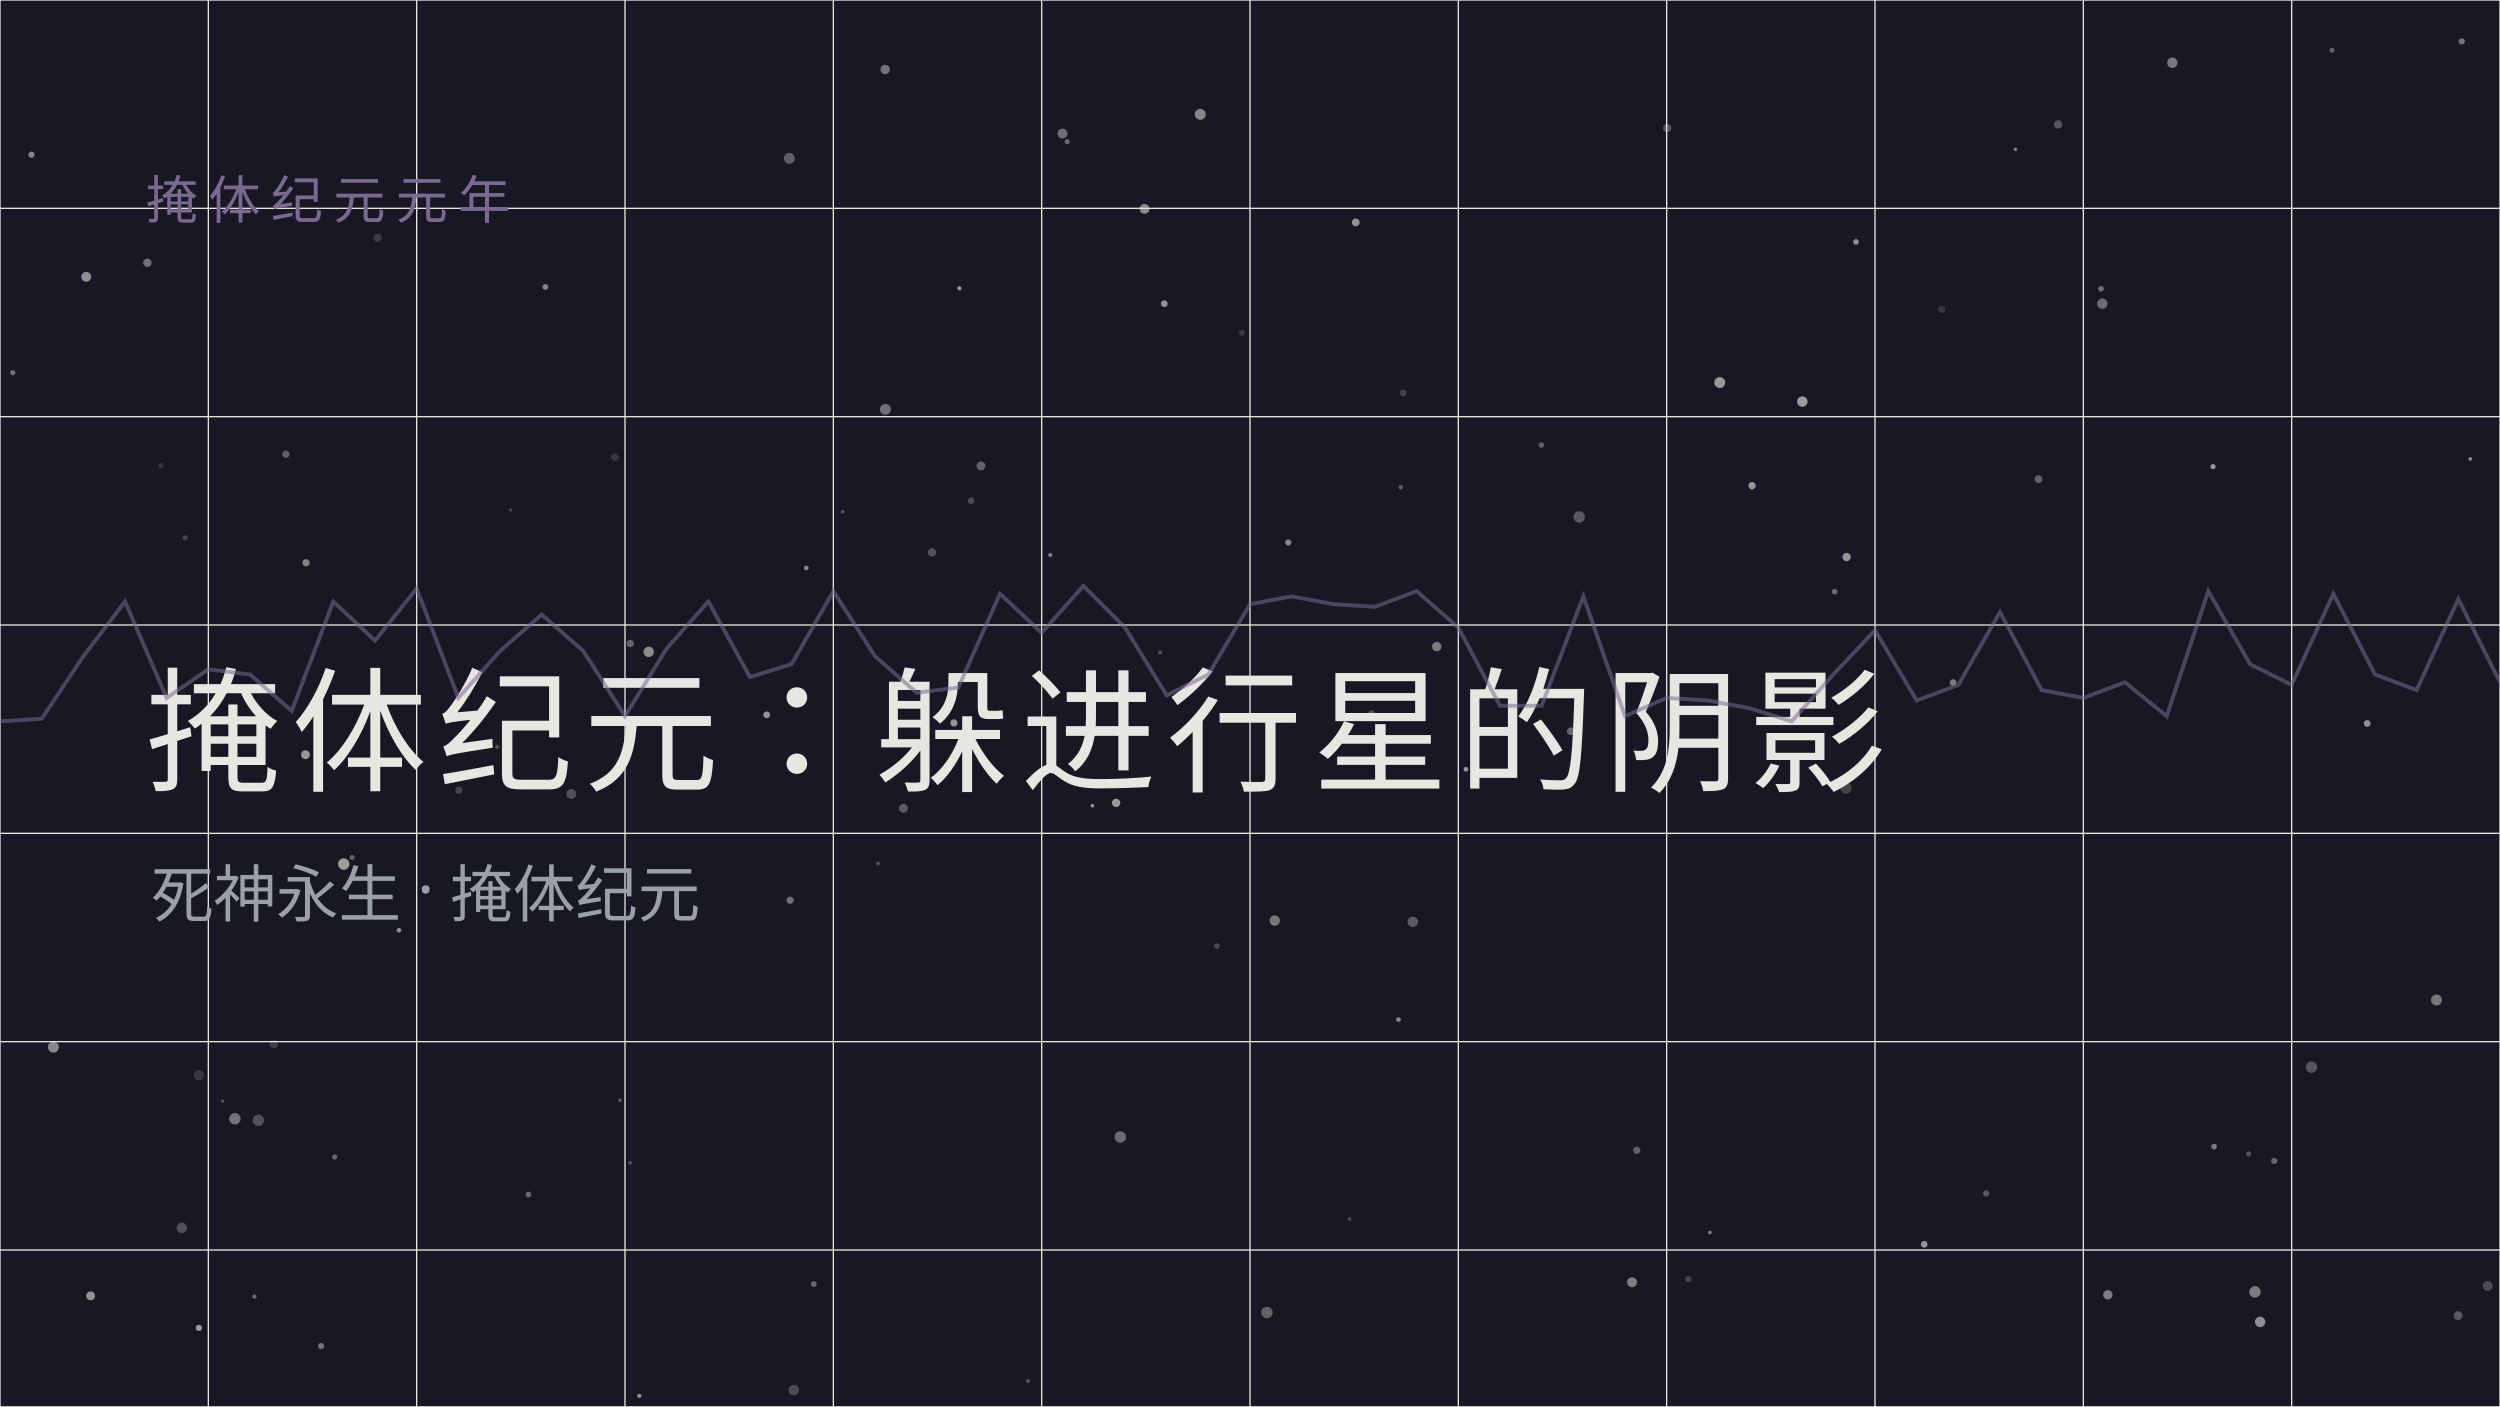
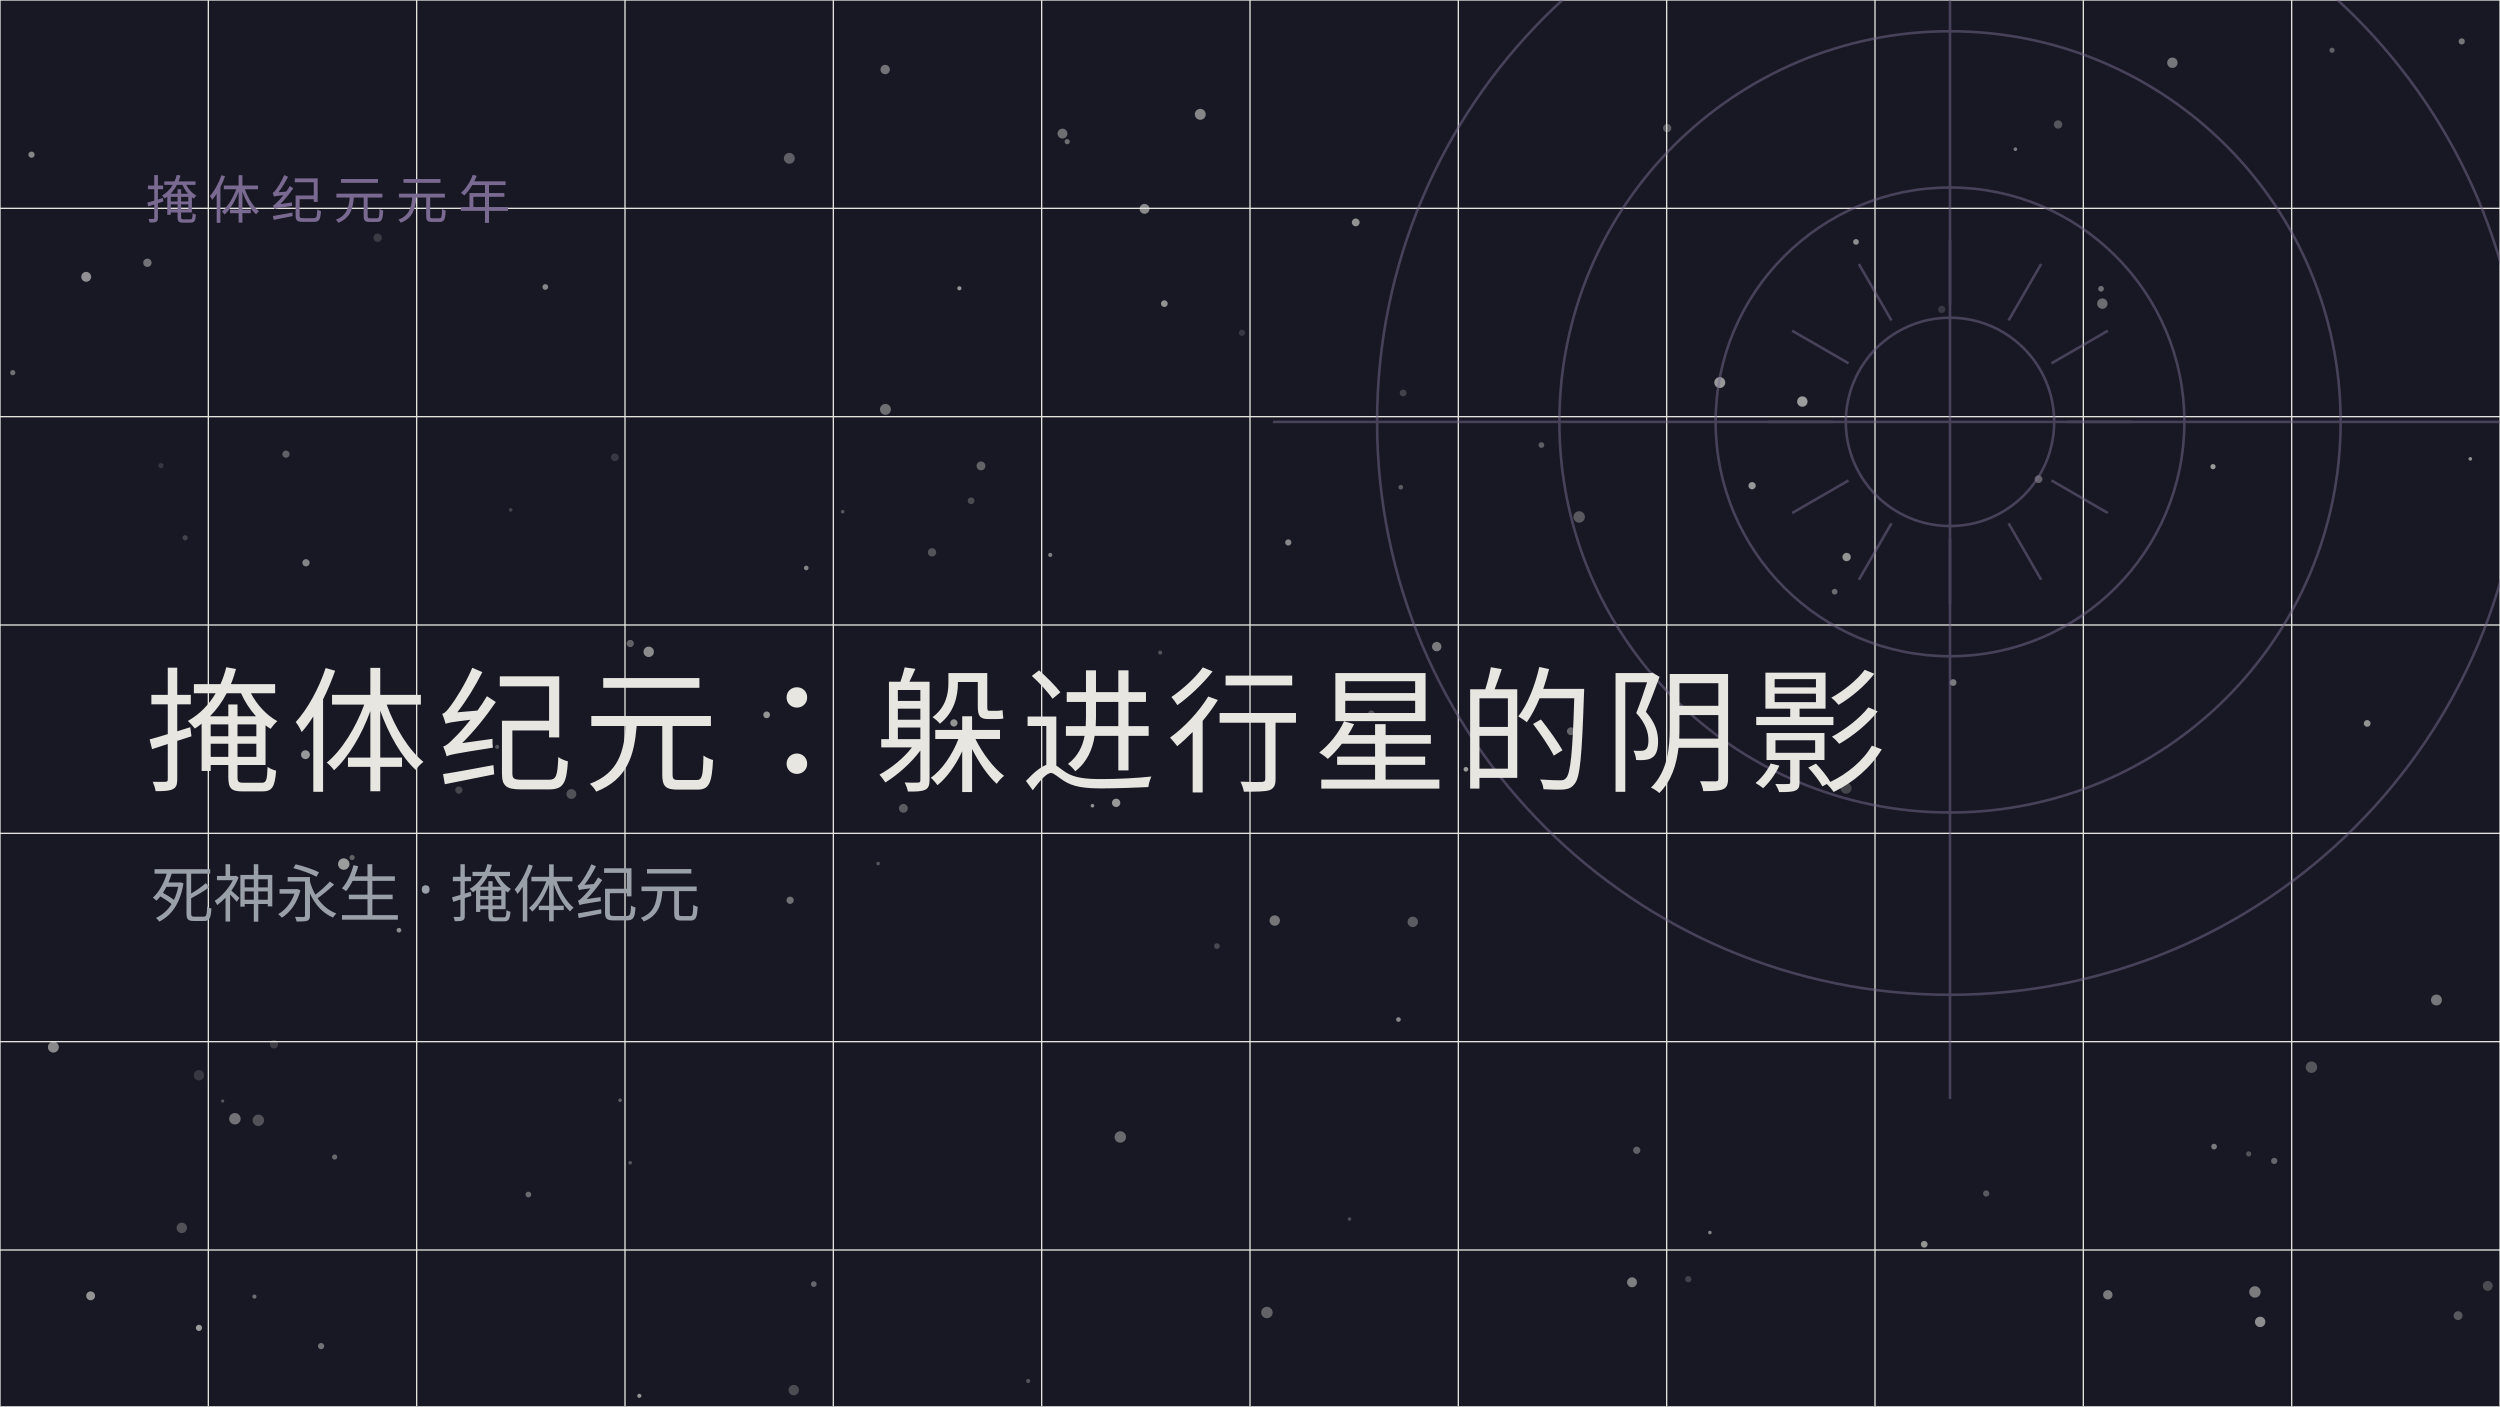
<svg xmlns="http://www.w3.org/2000/svg" width="960" height="540" viewBox="0 0 960 540">
  <rect width="960" height="540" fill="#0a0e14" />
  <rect width="960" height="540" fill="#7a6a92" opacity="0.12" />
  <line x1="0" y1="0" x2="0" y2="540" stroke="#e8e6e1" stroke-width="0.5" />
  <line x1="80" y1="0" x2="80" y2="540" stroke="#e8e6e1" stroke-width="0.5" />
  <line x1="160" y1="0" x2="160" y2="540" stroke="#e8e6e1" stroke-width="0.5" />
  <line x1="240" y1="0" x2="240" y2="540" stroke="#e8e6e1" stroke-width="0.5" />
  <line x1="320" y1="0" x2="320" y2="540" stroke="#e8e6e1" stroke-width="0.5" />
  <line x1="400" y1="0" x2="400" y2="540" stroke="#e8e6e1" stroke-width="0.5" />
  <line x1="480" y1="0" x2="480" y2="540" stroke="#e8e6e1" stroke-width="0.5" />
  <line x1="560" y1="0" x2="560" y2="540" stroke="#e8e6e1" stroke-width="0.5" />
  <line x1="640" y1="0" x2="640" y2="540" stroke="#e8e6e1" stroke-width="0.5" />
  <line x1="720" y1="0" x2="720" y2="540" stroke="#e8e6e1" stroke-width="0.5" />
  <line x1="800" y1="0" x2="800" y2="540" stroke="#e8e6e1" stroke-width="0.5" />
  <line x1="880" y1="0" x2="880" y2="540" stroke="#e8e6e1" stroke-width="0.5" />
  <line x1="960" y1="0" x2="960" y2="540" stroke="#e8e6e1" stroke-width="0.5" />
  <line x1="0" y1="0" x2="960" y2="0" stroke="#e8e6e1" stroke-width="0.5" />
  <line x1="0" y1="80" x2="960" y2="80" stroke="#e8e6e1" stroke-width="0.5" />
  <line x1="0" y1="160" x2="960" y2="160" stroke="#e8e6e1" stroke-width="0.5" />
  <line x1="0" y1="240" x2="960" y2="240" stroke="#e8e6e1" stroke-width="0.5" />
  <line x1="0" y1="320" x2="960" y2="320" stroke="#e8e6e1" stroke-width="0.5" />
  <line x1="0" y1="400" x2="960" y2="400" stroke="#e8e6e1" stroke-width="0.5" />
  <line x1="0" y1="480" x2="960" y2="480" stroke="#e8e6e1" stroke-width="0.5" />
  <circle cx="303.4" cy="345.7" r="1.4" fill="#e8e6e1" opacity="0.43" />
  <circle cx="196.1" cy="195.8" r="0.7" fill="#e8e6e1" opacity="0.21" />
  <circle cx="90.2" cy="429.6" r="2.2" fill="#e8e6e1" opacity="0.44" />
  <circle cx="750.0" cy="262.1" r="1.3" fill="#e8e6e1" opacity="0.48" />
  <circle cx="304.8" cy="533.8" r="2.0" fill="#e8e6e1" opacity="0.25" />
  <circle cx="97.7" cy="497.9" r="0.8" fill="#e8e6e1" opacity="0.42" />
  <circle cx="551.7" cy="248.3" r="1.8" fill="#e8e6e1" opacity="0.48" />
  <circle cx="242.0" cy="446.5" r="0.7" fill="#e8e6e1" opacity="0.30" />
  <circle cx="56.6" cy="100.9" r="1.6" fill="#e8e6e1" opacity="0.44" />
  <circle cx="99.2" cy="430.2" r="2.2" fill="#e8e6e1" opacity="0.28" />
  <circle cx="948.6" cy="176.2" r="0.7" fill="#e8e6e1" opacity="0.58" />
  <circle cx="656.6" cy="473.3" r="0.7" fill="#e8e6e1" opacity="0.51" />
  <circle cx="71.1" cy="206.5" r="1.0" fill="#e8e6e1" opacity="0.21" />
  <circle cx="69.8" cy="471.5" r="2.0" fill="#e8e6e1" opacity="0.28" />
  <circle cx="494.7" cy="208.3" r="1.2" fill="#e8e6e1" opacity="0.54" />
  <circle cx="337.2" cy="331.6" r="0.7" fill="#e8e6e1" opacity="0.29" />
  <circle cx="628.5" cy="441.7" r="1.4" fill="#e8e6e1" opacity="0.35" />
  <circle cx="867.9" cy="507.6" r="2.0" fill="#e8e6e1" opacity="0.57" />
  <circle cx="117.3" cy="289.8" r="1.7" fill="#e8e6e1" opacity="0.61" />
  <circle cx="807.3" cy="116.6" r="2.0" fill="#e8e6e1" opacity="0.41" />
  <circle cx="806.8" cy="110.9" r="1.1" fill="#e8e6e1" opacity="0.42" />
  <circle cx="109.8" cy="174.4" r="1.4" fill="#e8e6e1" opacity="0.35" />
  <circle cx="849.8" cy="179.2" r="1.0" fill="#e8e6e1" opacity="0.63" />
  <circle cx="562.9" cy="295.4" r="0.9" fill="#e8e6e1" opacity="0.63" />
  <circle cx="135.2" cy="329.3" r="1.0" fill="#e8e6e1" opacity="0.35" />
  <circle cx="238.1" cy="422.5" r="0.7" fill="#e8e6e1" opacity="0.34" />
  <circle cx="489.5" cy="353.5" r="2.0" fill="#e8e6e1" opacity="0.45" />
  <circle cx="712.7" cy="92.9" r="1.1" fill="#e8e6e1" opacity="0.57" />
  <circle cx="762.7" cy="458.3" r="1.2" fill="#e8e6e1" opacity="0.32" />
  <circle cx="606.4" cy="198.5" r="2.2" fill="#e8e6e1" opacity="0.32" />
  <circle cx="408.0" cy="51.3" r="1.9" fill="#e8e6e1" opacity="0.42" />
  <circle cx="128.5" cy="444.3" r="1.0" fill="#e8e6e1" opacity="0.39" />
  <circle cx="460.9" cy="43.9" r="2.1" fill="#e8e6e1" opacity="0.53" />
  <circle cx="153.2" cy="357.2" r="0.9" fill="#e8e6e1" opacity="0.57" />
  <circle cx="439.5" cy="80.2" r="1.9" fill="#e8e6e1" opacity="0.55" />
  <circle cx="520.6" cy="85.4" r="1.5" fill="#e8e6e1" opacity="0.59" />
  <circle cx="537.9" cy="187.1" r="0.9" fill="#e8e6e1" opacity="0.33" />
  <circle cx="955.3" cy="493.8" r="1.9" fill="#e8e6e1" opacity="0.25" />
  <circle cx="294.4" cy="274.5" r="1.3" fill="#e8e6e1" opacity="0.60" />
  <circle cx="672.8" cy="186.5" r="1.4" fill="#e8e6e1" opacity="0.62" />
  <circle cx="863.5" cy="443.1" r="1.0" fill="#e8e6e1" opacity="0.29" />
  <circle cx="486.5" cy="504.0" r="2.2" fill="#e8e6e1" opacity="0.36" />
  <circle cx="537.0" cy="391.5" r="0.9" fill="#e8e6e1" opacity="0.54" />
  <circle cx="209.4" cy="110.2" r="1.1" fill="#e8e6e1" opacity="0.53" />
  <circle cx="117.5" cy="216.1" r="1.4" fill="#e8e6e1" opacity="0.52" />
  <circle cx="190.9" cy="286.8" r="0.8" fill="#e8e6e1" opacity="0.29" />
  <circle cx="935.6" cy="384.0" r="2.1" fill="#e8e6e1" opacity="0.46" />
  <circle cx="603.2" cy="280.8" r="1.5" fill="#e8e6e1" opacity="0.37" />
  <circle cx="745.6" cy="118.8" r="1.4" fill="#e8e6e1" opacity="0.16" />
  <circle cx="773.9" cy="57.3" r="0.7" fill="#e8e6e1" opacity="0.48" />
  <circle cx="339.9" cy="26.7" r="1.8" fill="#e8e6e1" opacity="0.44" />
  <circle cx="33.1" cy="106.3" r="1.9" fill="#e8e6e1" opacity="0.58" />
  <circle cx="202.9" cy="458.7" r="1.1" fill="#e8e6e1" opacity="0.40" />
  <circle cx="850.2" cy="440.3" r="1.1" fill="#e8e6e1" opacity="0.48" />
  <circle cx="4.9" cy="143.1" r="1.0" fill="#e8e6e1" opacity="0.43" />
  <circle cx="12.1" cy="59.4" r="1.2" fill="#e8e6e1" opacity="0.53" />
  <circle cx="236.1" cy="175.6" r="1.5" fill="#e8e6e1" opacity="0.16" />
  <circle cx="895.5" cy="19.3" r="1.0" fill="#e8e6e1" opacity="0.35" />
  <circle cx="303.1" cy="60.8" r="2.1" fill="#e8e6e1" opacity="0.34" />
  <circle cx="357.9" cy="212.1" r="1.6" fill="#e8e6e1" opacity="0.29" />
  <circle cx="648.3" cy="491.2" r="1.2" fill="#e8e6e1" opacity="0.21" />
  <circle cx="467.3" cy="363.3" r="1.1" fill="#e8e6e1" opacity="0.24" />
  <circle cx="865.9" cy="496.1" r="2.2" fill="#e8e6e1" opacity="0.48" />
  <circle cx="61.8" cy="178.8" r="1.0" fill="#e8e6e1" opacity="0.15" />
  <circle cx="366.3" cy="277.6" r="1.4" fill="#e8e6e1" opacity="0.60" />
  <circle cx="943.9" cy="505.2" r="1.7" fill="#e8e6e1" opacity="0.31" />
  <circle cx="738.9" cy="477.8" r="1.3" fill="#e8e6e1" opacity="0.60" />
  <circle cx="323.6" cy="196.5" r="0.7" fill="#e8e6e1" opacity="0.30" />
  <circle cx="526.6" cy="274.1" r="1.3" fill="#e8e6e1" opacity="0.29" />
  <circle cx="945.3" cy="15.9" r="1.2" fill="#e8e6e1" opacity="0.45" />
  <circle cx="445.5" cy="250.6" r="0.8" fill="#e8e6e1" opacity="0.28" />
  <circle cx="403.3" cy="213.1" r="0.8" fill="#e8e6e1" opacity="0.50" />
  <circle cx="591.9" cy="170.9" r="1.1" fill="#e8e6e1" opacity="0.34" />
  <circle cx="409.8" cy="54.4" r="1.0" fill="#e8e6e1" opacity="0.41" />
  <circle cx="626.7" cy="492.4" r="1.9" fill="#e8e6e1" opacity="0.50" />
  <circle cx="123.3" cy="516.9" r="1.2" fill="#e8e6e1" opacity="0.44" />
  <circle cx="790.3" cy="47.8" r="1.6" fill="#e8e6e1" opacity="0.30" />
  <circle cx="145.0" cy="91.3" r="1.6" fill="#e8e6e1" opacity="0.17" />
  <circle cx="394.8" cy="530.3" r="0.8" fill="#e8e6e1" opacity="0.29" />
  <circle cx="692.1" cy="154.2" r="2.0" fill="#e8e6e1" opacity="0.64" />
  <circle cx="709.1" cy="213.9" r="1.6" fill="#e8e6e1" opacity="0.60" />
  <circle cx="708.9" cy="302.7" r="2.1" fill="#e8e6e1" opacity="0.22" />
  <circle cx="368.4" cy="110.7" r="0.8" fill="#e8e6e1" opacity="0.61" />
  <circle cx="538.8" cy="150.9" r="1.3" fill="#e8e6e1" opacity="0.21" />
  <circle cx="20.5" cy="402.1" r="2.1" fill="#e8e6e1" opacity="0.55" />
  <circle cx="346.9" cy="310.4" r="1.7" fill="#e8e6e1" opacity="0.33" />
  <circle cx="249.1" cy="250.3" r="2.0" fill="#e8e6e1" opacity="0.56" />
  <circle cx="660.4" cy="146.9" r="2.1" fill="#e8e6e1" opacity="0.62" />
  <circle cx="640.2" cy="49.2" r="1.6" fill="#e8e6e1" opacity="0.31" />
  <circle cx="518.2" cy="468.1" r="0.7" fill="#e8e6e1" opacity="0.25" />
  <circle cx="372.9" cy="192.3" r="1.3" fill="#e8e6e1" opacity="0.25" />
  <circle cx="704.5" cy="227.2" r="1.1" fill="#e8e6e1" opacity="0.41" />
  <circle cx="242.0" cy="247.1" r="1.4" fill="#e8e6e1" opacity="0.36" />
  <circle cx="834.2" cy="24.1" r="2.0" fill="#e8e6e1" opacity="0.46" />
  <circle cx="85.5" cy="422.8" r="0.6" fill="#e8e6e1" opacity="0.31" />
  <circle cx="105.2" cy="401.0" r="1.6" fill="#e8e6e1" opacity="0.19" />
  <circle cx="132.0" cy="331.8" r="2.2" fill="#e8e6e1" opacity="0.64" />
  <circle cx="809.4" cy="497.2" r="1.8" fill="#e8e6e1" opacity="0.48" />
  <circle cx="782.8" cy="184.0" r="1.5" fill="#e8e6e1" opacity="0.35" />
  <circle cx="428.6" cy="308.3" r="1.6" fill="#e8e6e1" opacity="0.62" />
  <circle cx="887.6" cy="409.8" r="2.2" fill="#e8e6e1" opacity="0.30" />
  <circle cx="430.2" cy="436.6" r="2.2" fill="#e8e6e1" opacity="0.40" />
  <circle cx="194.2" cy="299.8" r="1.1" fill="#e8e6e1" opacity="0.59" />
  <circle cx="476.9" cy="127.8" r="1.2" fill="#e8e6e1" opacity="0.16" />
  <circle cx="873.3" cy="445.8" r="1.2" fill="#e8e6e1" opacity="0.38" />
  <circle cx="340.0" cy="157.2" r="2.1" fill="#e8e6e1" opacity="0.42" />
  <circle cx="176.2" cy="303.4" r="1.4" fill="#e8e6e1" opacity="0.22" />
  <circle cx="219.4" cy="304.9" r="1.9" fill="#e8e6e1" opacity="0.28" />
  <circle cx="909.0" cy="277.8" r="1.3" fill="#e8e6e1" opacity="0.59" />
  <circle cx="419.5" cy="309.4" r="0.7" fill="#e8e6e1" opacity="0.59" />
  <circle cx="76.4" cy="509.9" r="1.2" fill="#e8e6e1" opacity="0.63" />
  <circle cx="143.6" cy="269.6" r="1.1" fill="#e8e6e1" opacity="0.60" />
  <circle cx="376.7" cy="178.9" r="1.7" fill="#e8e6e1" opacity="0.36" />
  <circle cx="542.5" cy="354.0" r="2.0" fill="#e8e6e1" opacity="0.33" />
  <circle cx="309.6" cy="218.1" r="0.9" fill="#e8e6e1" opacity="0.52" />
  <circle cx="76.4" cy="412.9" r="2.0" fill="#e8e6e1" opacity="0.16" />
  <circle cx="312.5" cy="493.1" r="1.1" fill="#e8e6e1" opacity="0.38" />
  <circle cx="447.1" cy="116.6" r="1.3" fill="#e8e6e1" opacity="0.59" />
  <circle cx="245.5" cy="536.0" r="0.8" fill="#e8e6e1" opacity="0.60" />
  <circle cx="34.8" cy="497.6" r="1.7" fill="#e8e6e1" opacity="0.60" />
+   <g opacity="0.5" stroke="#7a6a92" fill="none">
+     <circle cx="748.8" cy="162" r="40" />
+     <circle cx="748.8" cy="162" r="90" />
+     <circle cx="748.8" cy="162" r="150" />
+     <circle cx="748.8" cy="162" r="220" />
+     <line x1="488.8" y1="162" x2="1008.8" y2="162" />
+     <line x1="748.8" y1="-98" x2="748.8" y2="422" />
+     <line x1="793.8" y1="162" x2="818.8" y2="162" />
+     <line x1="787.771" y1="184.5" x2="809.422" y2="197" />
+     <line x1="771.3" y1="200.971" x2="783.8" y2="222.622" />
+     <line x1="748.8" y1="207" x2="748.8" y2="232" />
+     <line x1="726.3" y1="200.971" x2="713.8" y2="222.622" />
+     <line x1="709.829" y1="184.5" x2="688.178" y2="197" />
+     <line x1="703.8" y1="162" x2="678.8" y2="162" />
+     <line x1="709.829" y1="139.5" x2="688.178" y2="127" />
+     <line x1="726.3" y1="123.029" x2="713.8" y2="101.378" />
+     <line x1="748.8" y1="117" x2="748.8" y2="92" />
+     <line x1="771.3" y1="123.029" x2="783.8" y2="101.378" />
+     <line x1="787.771" y1="139.5" x2="809.422" y2="127" />
+   </g>
  <text x="56" y="84" font-family="'SFMono-Regular','Menlo',monospace" font-size="20" fill="#7a6a92" letter-spacing="4">掩体纪元元年</text>
  <text x="56" y="300" font-family="'Noto Serif SC','Songti SC',serif" font-size="52" fill="#e8e6e1" letter-spacing="4">掩体纪元：躲进行星的阴影</text>
  <text x="58" y="352" font-family="'PingFang SC','Microsoft YaHei',sans-serif" font-size="24" fill="#9aa0a8">死神永生 · 掩体纪元</text>
-   <polyline points="0,277 16,276 32,252 48,231 64,268 80,257 96,259 112,273 128,231 144,246 160,226 176,268 192,250 208,236 224,250 240,275 256,249 272,231 288,260 304,255 320,227 336,252 352,266 368,264 384,228 400,243 416,225 432,241 448,267 464,259 480,232 496,229 512,232 528,233 544,227 560,241 576,271 592,271 608,229 624,275 640,268 656,269 672,272 688,277 704,259 720,242 736,269 752,263 768,235 784,265 800,268 816,262 832,275 848,227 864,255 880,263 896,228 912,259 928,265 944,230 960,262" fill="none" stroke="#7a6a92" stroke-width="1.5" opacity="0.55" />
</svg>
